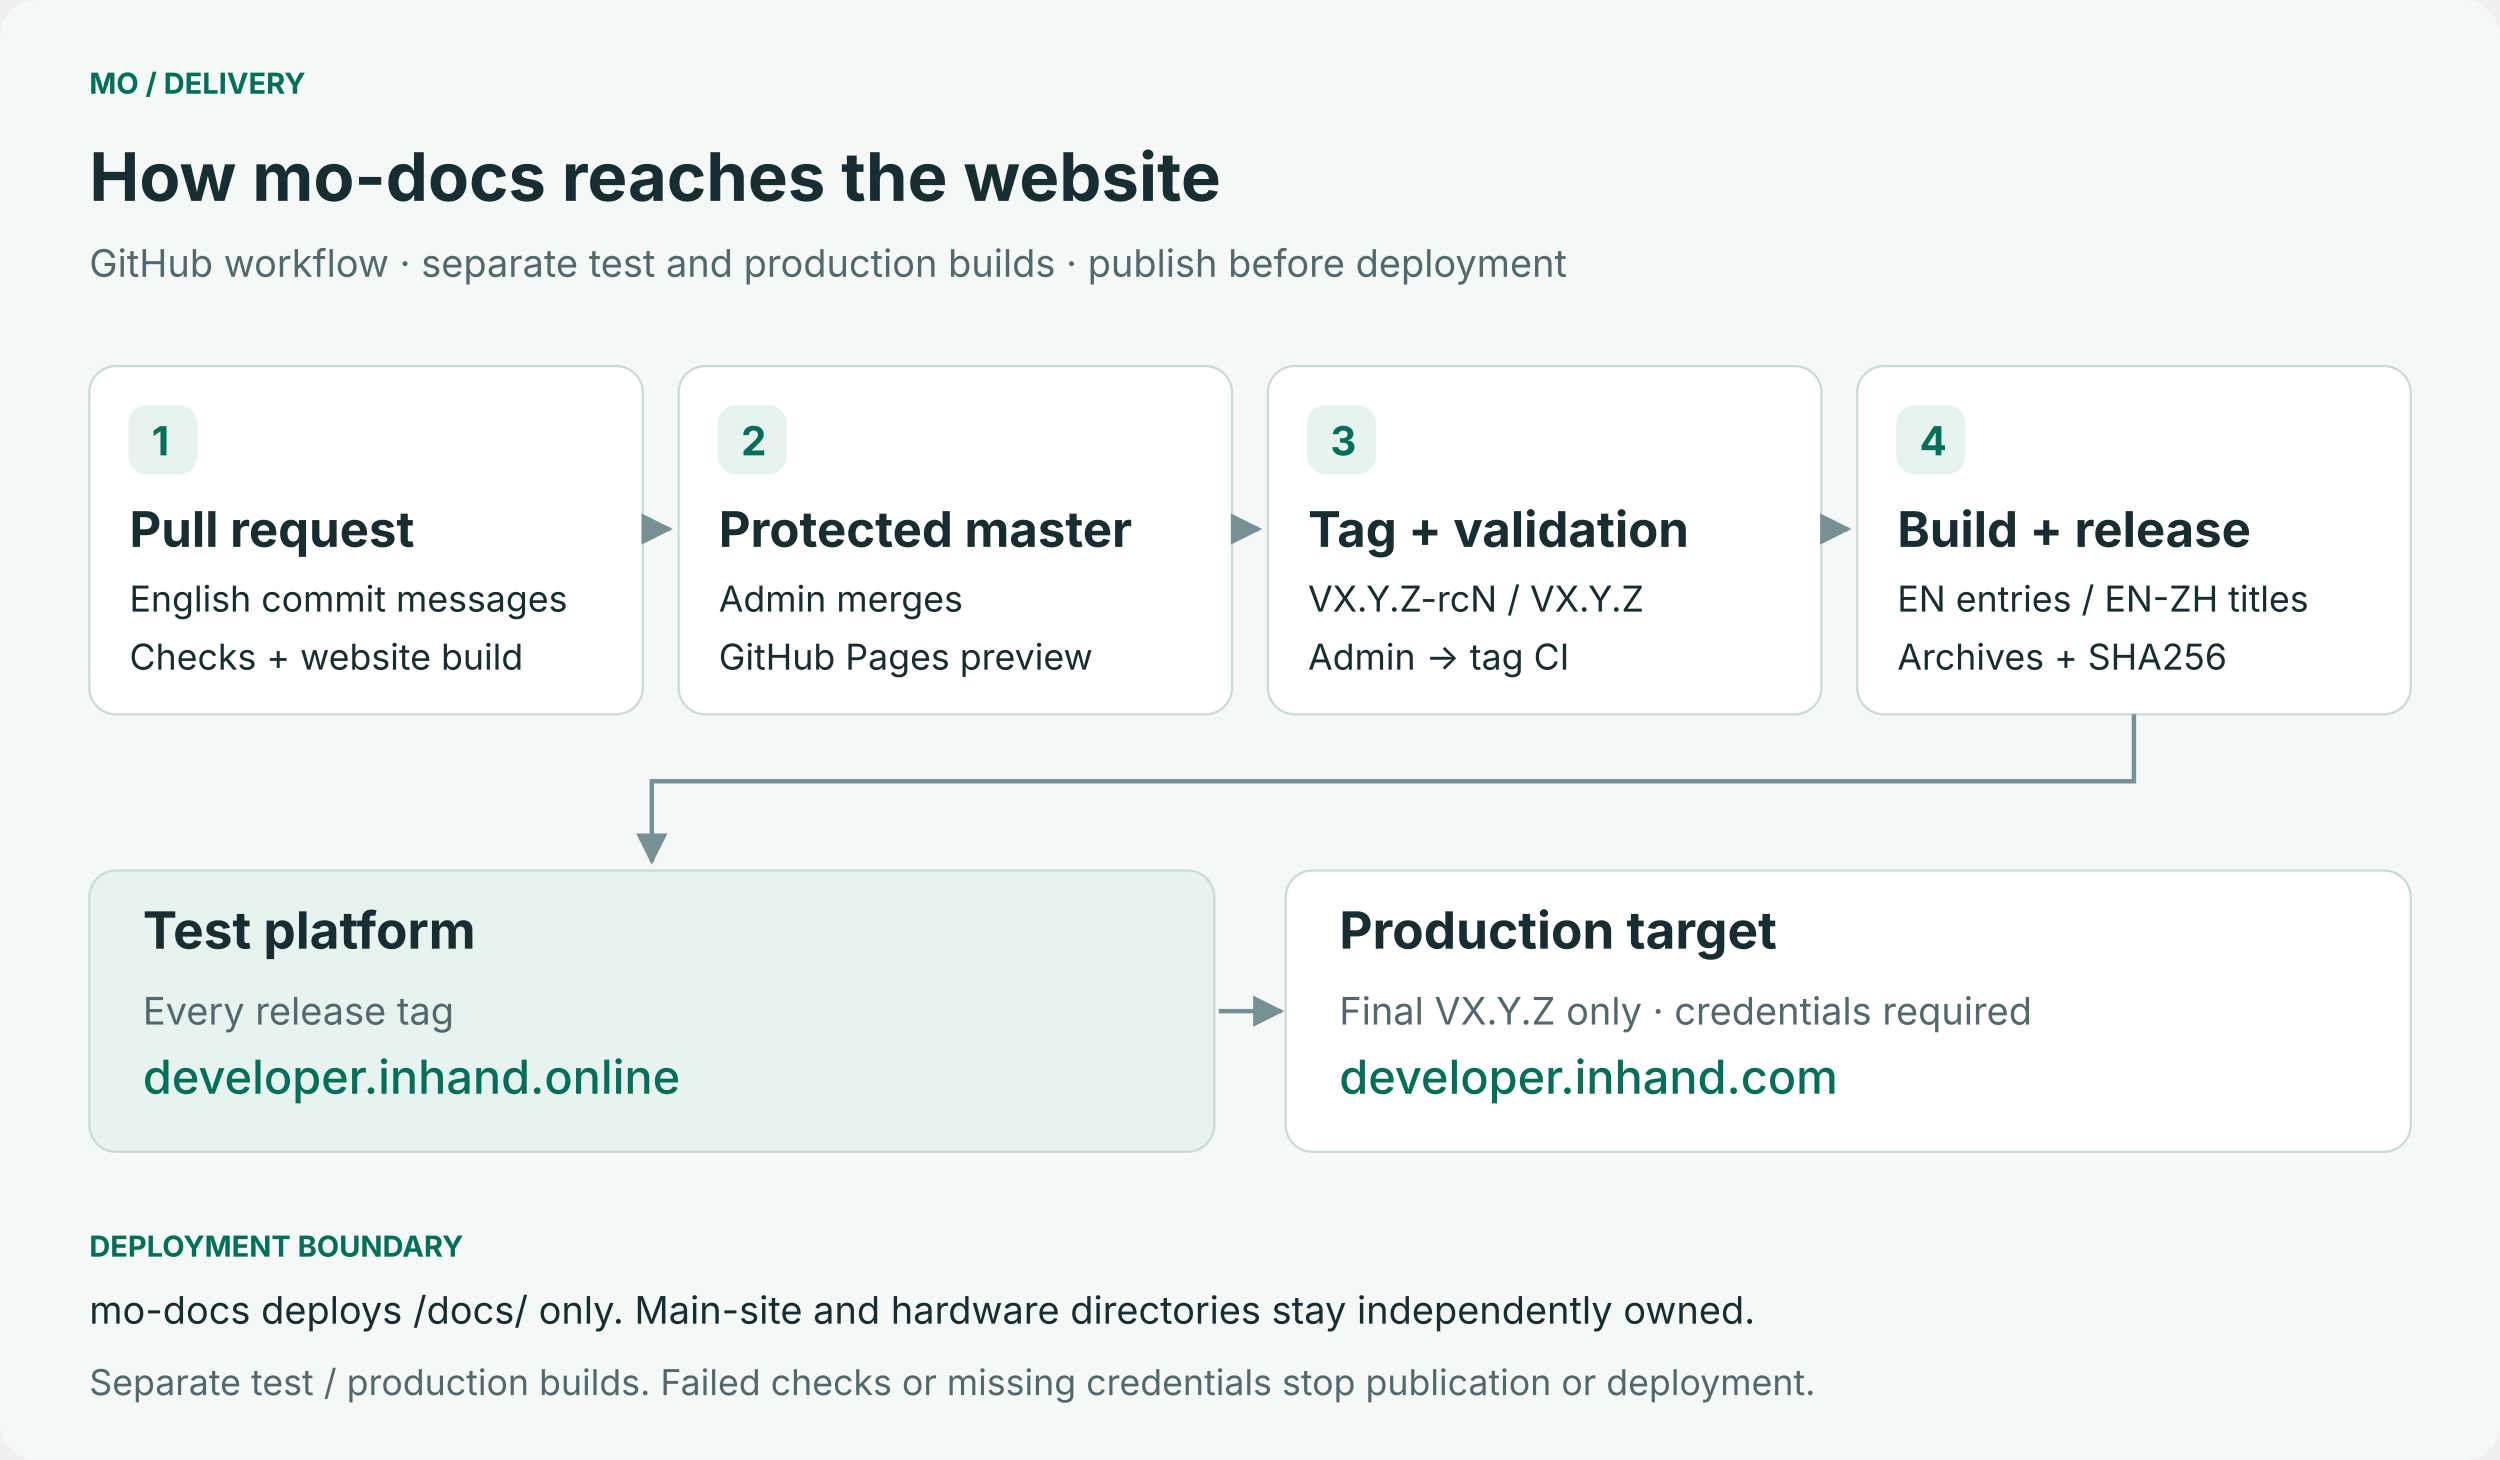
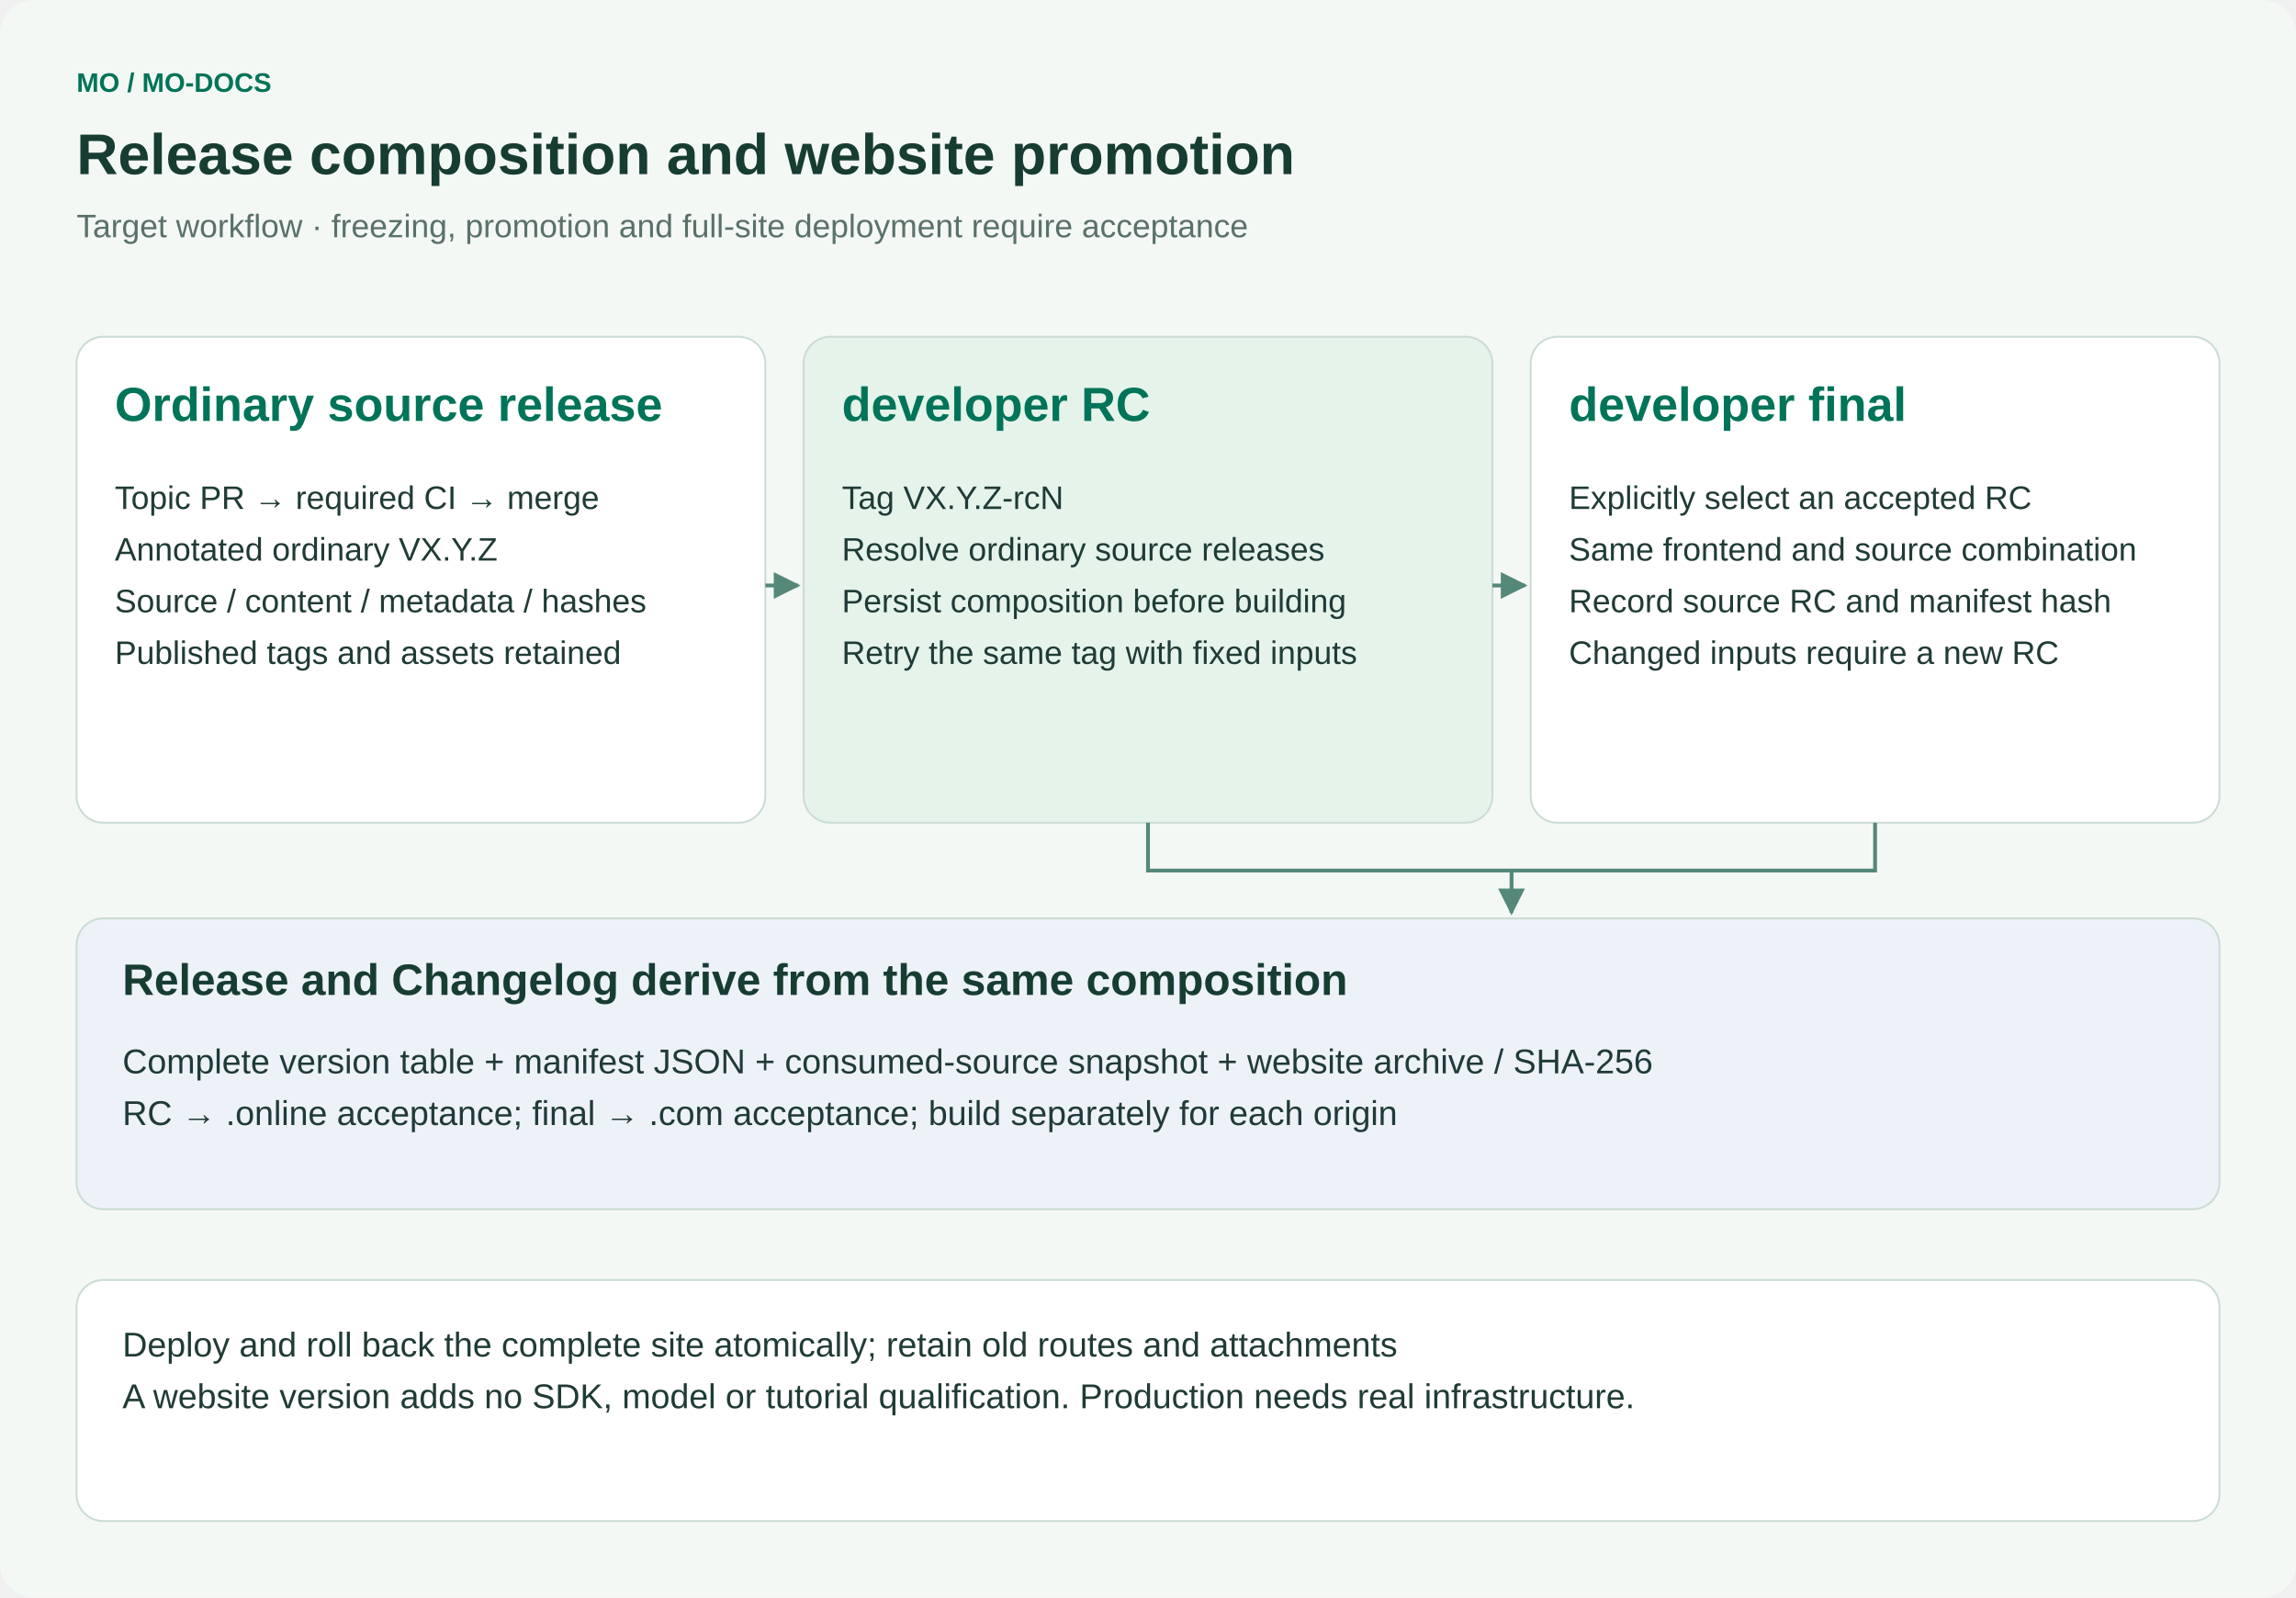
- <svg xmlns="http://www.w3.org/2000/svg" viewBox="0 0 1120 654" role="img" aria-labelledby="title description">
+ <svg xmlns="http://www.w3.org/2000/svg" viewBox="0 0 1200 835" role="img" aria-labelledby="title desc">
  <defs>
    <marker id="arrow" viewBox="0 0 10 10" refX="9" refY="5" markerWidth="7" markerHeight="7" orient="auto">
-       <path d="M0 0 10 5 0 10z" fill="#769095" />
+       <path d="M0 0 10 5 0 10z" fill="#548879" />
    </marker>
  </defs>
-   <rect width="1120" height="654" rx="16" fill="#f4f8f7" />
-   <g font-family="Inter, Noto Sans CJK SC, Microsoft YaHei, Arial, sans-serif">
-     <text x="40" y="42" font-size="13" fill="#006f59" font-weight="700">MO / DELIVERY</text>
-     <text x="40" y="90" font-size="30" fill="#172d31" font-weight="700">How mo-docs reaches the website</text>
-     <text x="40" y="124" font-size="17" fill="#53686d" font-weight="400">GitHub workflow · separate test and production builds · publish before deployment</text>
-     <rect x="40" y="164" width="248" height="156" rx="12" fill="#fff" stroke="#cad9d9" />
-     <rect x="58" y="182" width="30" height="30" rx="8" fill="#e7f3ee" stroke="#e7f3ee" />
-     <text x="68" y="204" font-size="18" fill="#006f59" font-weight="700">1</text>
-     <text x="58" y="245" font-size="22" fill="#172d31" font-weight="700">Pull request</text>
-     <text x="58" y="274" font-size="16" fill="#172d31" font-weight="400">English commit messages</text>
-     <text x="58" y="300" font-size="16" fill="#172d31" font-weight="400">Checks + website build</text>
-     <path d="M288 237 h12" fill="none" stroke="#769095" stroke-width="2" marker-end="url(#arrow)" />
-     <rect x="304" y="164" width="248" height="156" rx="12" fill="#fff" stroke="#cad9d9" />
-     <rect x="322" y="182" width="30" height="30" rx="8" fill="#e7f3ee" stroke="#e7f3ee" />
-     <text x="332" y="204" font-size="18" fill="#006f59" font-weight="700">2</text>
-     <text x="322" y="245" font-size="22" fill="#172d31" font-weight="700">Protected master</text>
-     <text x="322" y="274" font-size="16" fill="#172d31" font-weight="400">Admin merges</text>
-     <text x="322" y="300" font-size="16" fill="#172d31" font-weight="400">GitHub Pages preview</text>
-     <path d="M552 237 h12" fill="none" stroke="#769095" stroke-width="2" marker-end="url(#arrow)" />
-     <rect x="568" y="164" width="248" height="156" rx="12" fill="#fff" stroke="#cad9d9" />
-     <rect x="586" y="182" width="30" height="30" rx="8" fill="#e7f3ee" stroke="#e7f3ee" />
-     <text x="596" y="204" font-size="18" fill="#006f59" font-weight="700">3</text>
-     <text x="586" y="245" font-size="22" fill="#172d31" font-weight="700">Tag + validation</text>
-     <text x="586" y="274" font-size="16" fill="#172d31" font-weight="400">VX.Y.Z-rcN / VX.Y.Z</text>
-     <text x="586" y="300" font-size="16" fill="#172d31" font-weight="400">Admin → tag CI</text>
-     <path d="M816 237 h12" fill="none" stroke="#769095" stroke-width="2" marker-end="url(#arrow)" />
-     <rect x="832" y="164" width="248" height="156" rx="12" fill="#fff" stroke="#cad9d9" />
-     <rect x="850" y="182" width="30" height="30" rx="8" fill="#e7f3ee" stroke="#e7f3ee" />
-     <text x="860" y="204" font-size="18" fill="#006f59" font-weight="700">4</text>
-     <text x="850" y="245" font-size="22" fill="#172d31" font-weight="700">Build + release</text>
-     <text x="850" y="274" font-size="16" fill="#172d31" font-weight="400">EN entries / EN-ZH titles</text>
-     <text x="850" y="300" font-size="16" fill="#172d31" font-weight="400">Archives + SHA256</text>
-     <path d="M956 320 V350 H292 V386" fill="none" stroke="#769095" stroke-width="2" marker-end="url(#arrow)" />
-     <rect x="40" y="390" width="504" height="126" rx="12" fill="#e7f3ee" stroke="#cad9d9" />
-     <text x="64" y="425" font-size="23" fill="#172d31" font-weight="700">Test platform</text>
-     <text x="64" y="459" font-size="17" fill="#53686d" font-weight="400">Every release tag</text>
-     <text x="64" y="490" font-size="21" fill="#006f59" font-weight="500">developer.inhand.online</text>
-     <rect x="576" y="390" width="504" height="126" rx="12" fill="#fff" stroke="#cad9d9" />
-     <text x="600" y="425" font-size="23" fill="#172d31" font-weight="700">Production target</text>
-     <text x="600" y="459" font-size="17" fill="#53686d" font-weight="400">Final VX.Y.Z only · credentials required</text>
-     <text x="600" y="490" font-size="21" fill="#006f59" font-weight="500">developer.inhand.com</text>
-     <path d="M546 453 H574" fill="none" stroke="#769095" stroke-width="2" marker-end="url(#arrow)" />
-     <text x="40" y="563" font-size="13" fill="#006f59" font-weight="700">DEPLOYMENT BOUNDARY</text>
-     <text x="40" y="593" font-size="17" fill="#172d31" font-weight="400">mo-docs deploys /docs/ only. Main-site and hardware directories stay independently owned.</text>
-     <text x="40" y="625" font-size="16" fill="#53686d" font-weight="400">Separate test / production builds. Failed checks or missing credentials stop publication or deployment.</text>
+   <rect width="1200" height="835" rx="18" fill="#f4f8f5" />
+   <g font-family="Arial, Noto Sans CJK SC, Microsoft YaHei, sans-serif">
+     <text x="40" y="48" font-size="14" fill="#007458" font-weight="700">MO / MO-DOCS</text>
+     <text x="40" y="91" font-size="30" fill="#173d32" font-weight="700">Release composition and website promotion</text>
+     <text x="40" y="124" font-size="17" fill="#59716a" font-weight="400">Target workflow · freezing, promotion and full-site deployment require acceptance</text>
+     <rect x="40" y="176" width="360" height="254" rx="14" fill="#fff" stroke="#cbdcd5" />
+     <text x="60" y="220" font-size="25" fill="#007458" font-weight="700">Ordinary source release</text>
+     <text x="60" y="266" font-size="17" fill="#203b36" font-weight="400">Topic PR → required CI → merge</text>
+     <text x="60" y="293" font-size="17" fill="#203b36" font-weight="400">Annotated ordinary VX.Y.Z</text>
+     <text x="60" y="320" font-size="17" fill="#203b36" font-weight="400">Source / content / metadata / hashes</text>
+     <text x="60" y="347" font-size="17" fill="#203b36" font-weight="400">Published tags and assets retained</text>
+     <path d="M400 306h17" fill="none" stroke="#548879" stroke-width="2" marker-end="url(#arrow)" />
+     <rect x="420" y="176" width="360" height="254" rx="14" fill="#e5f3eb" stroke="#cbdcd5" />
+     <text x="440" y="220" font-size="25" fill="#007458" font-weight="700">developer RC</text>
+     <text x="440" y="266" font-size="17" fill="#203b36" font-weight="400">Tag VX.Y.Z-rcN</text>
+     <text x="440" y="293" font-size="17" fill="#203b36" font-weight="400">Resolve ordinary source releases</text>
+     <text x="440" y="320" font-size="17" fill="#203b36" font-weight="400">Persist composition before building</text>
+     <text x="440" y="347" font-size="17" fill="#203b36" font-weight="400">Retry the same tag with fixed inputs</text>
+     <path d="M780 306h17" fill="none" stroke="#548879" stroke-width="2" marker-end="url(#arrow)" />
+     <rect x="800" y="176" width="360" height="254" rx="14" fill="#fff" stroke="#cbdcd5" />
+     <text x="820" y="220" font-size="25" fill="#007458" font-weight="700">developer final</text>
+     <text x="820" y="266" font-size="17" fill="#203b36" font-weight="400">Explicitly select an accepted RC</text>
+     <text x="820" y="293" font-size="17" fill="#203b36" font-weight="400">Same frontend and source combination</text>
+     <text x="820" y="320" font-size="17" fill="#203b36" font-weight="400">Record source RC and manifest hash</text>
+     <text x="820" y="347" font-size="17" fill="#203b36" font-weight="400">Changed inputs require a new RC</text>
+     <path d="M600 430V455H980V430" fill="none" stroke="#548879" stroke-width="2" />
+     <path d="M790 455V477" fill="none" stroke="#548879" stroke-width="2" marker-end="url(#arrow)" />
+     <rect x="40" y="480" width="1120" height="152" rx="14" fill="#edf2f8" stroke="#cbdcd5" />
+     <text x="64" y="520" font-size="23" fill="#173d32" font-weight="700">Release and Changelog derive from the same composition</text>
+     <text x="64" y="561" font-size="18" fill="#203b36" font-weight="400">Complete version table + manifest JSON + consumed-source snapshot + website archive / SHA-256</text>
+     <text x="64" y="588" font-size="18" fill="#203b36" font-weight="400">RC → .online acceptance; final → .com acceptance; build separately for each origin</text>
+     <rect x="40" y="669" width="1120" height="126" rx="14" fill="#fff" stroke="#cbdcd5" />
+     <text x="64" y="709" font-size="18" fill="#203b36" font-weight="400">Deploy and roll back the complete site atomically; retain old routes and attachments</text>
+     <text x="64" y="736" font-size="18" fill="#203b36" font-weight="400">A website version adds no SDK, model or tutorial qualification. Production needs real infrastructure.</text>
  </g>
</svg>
